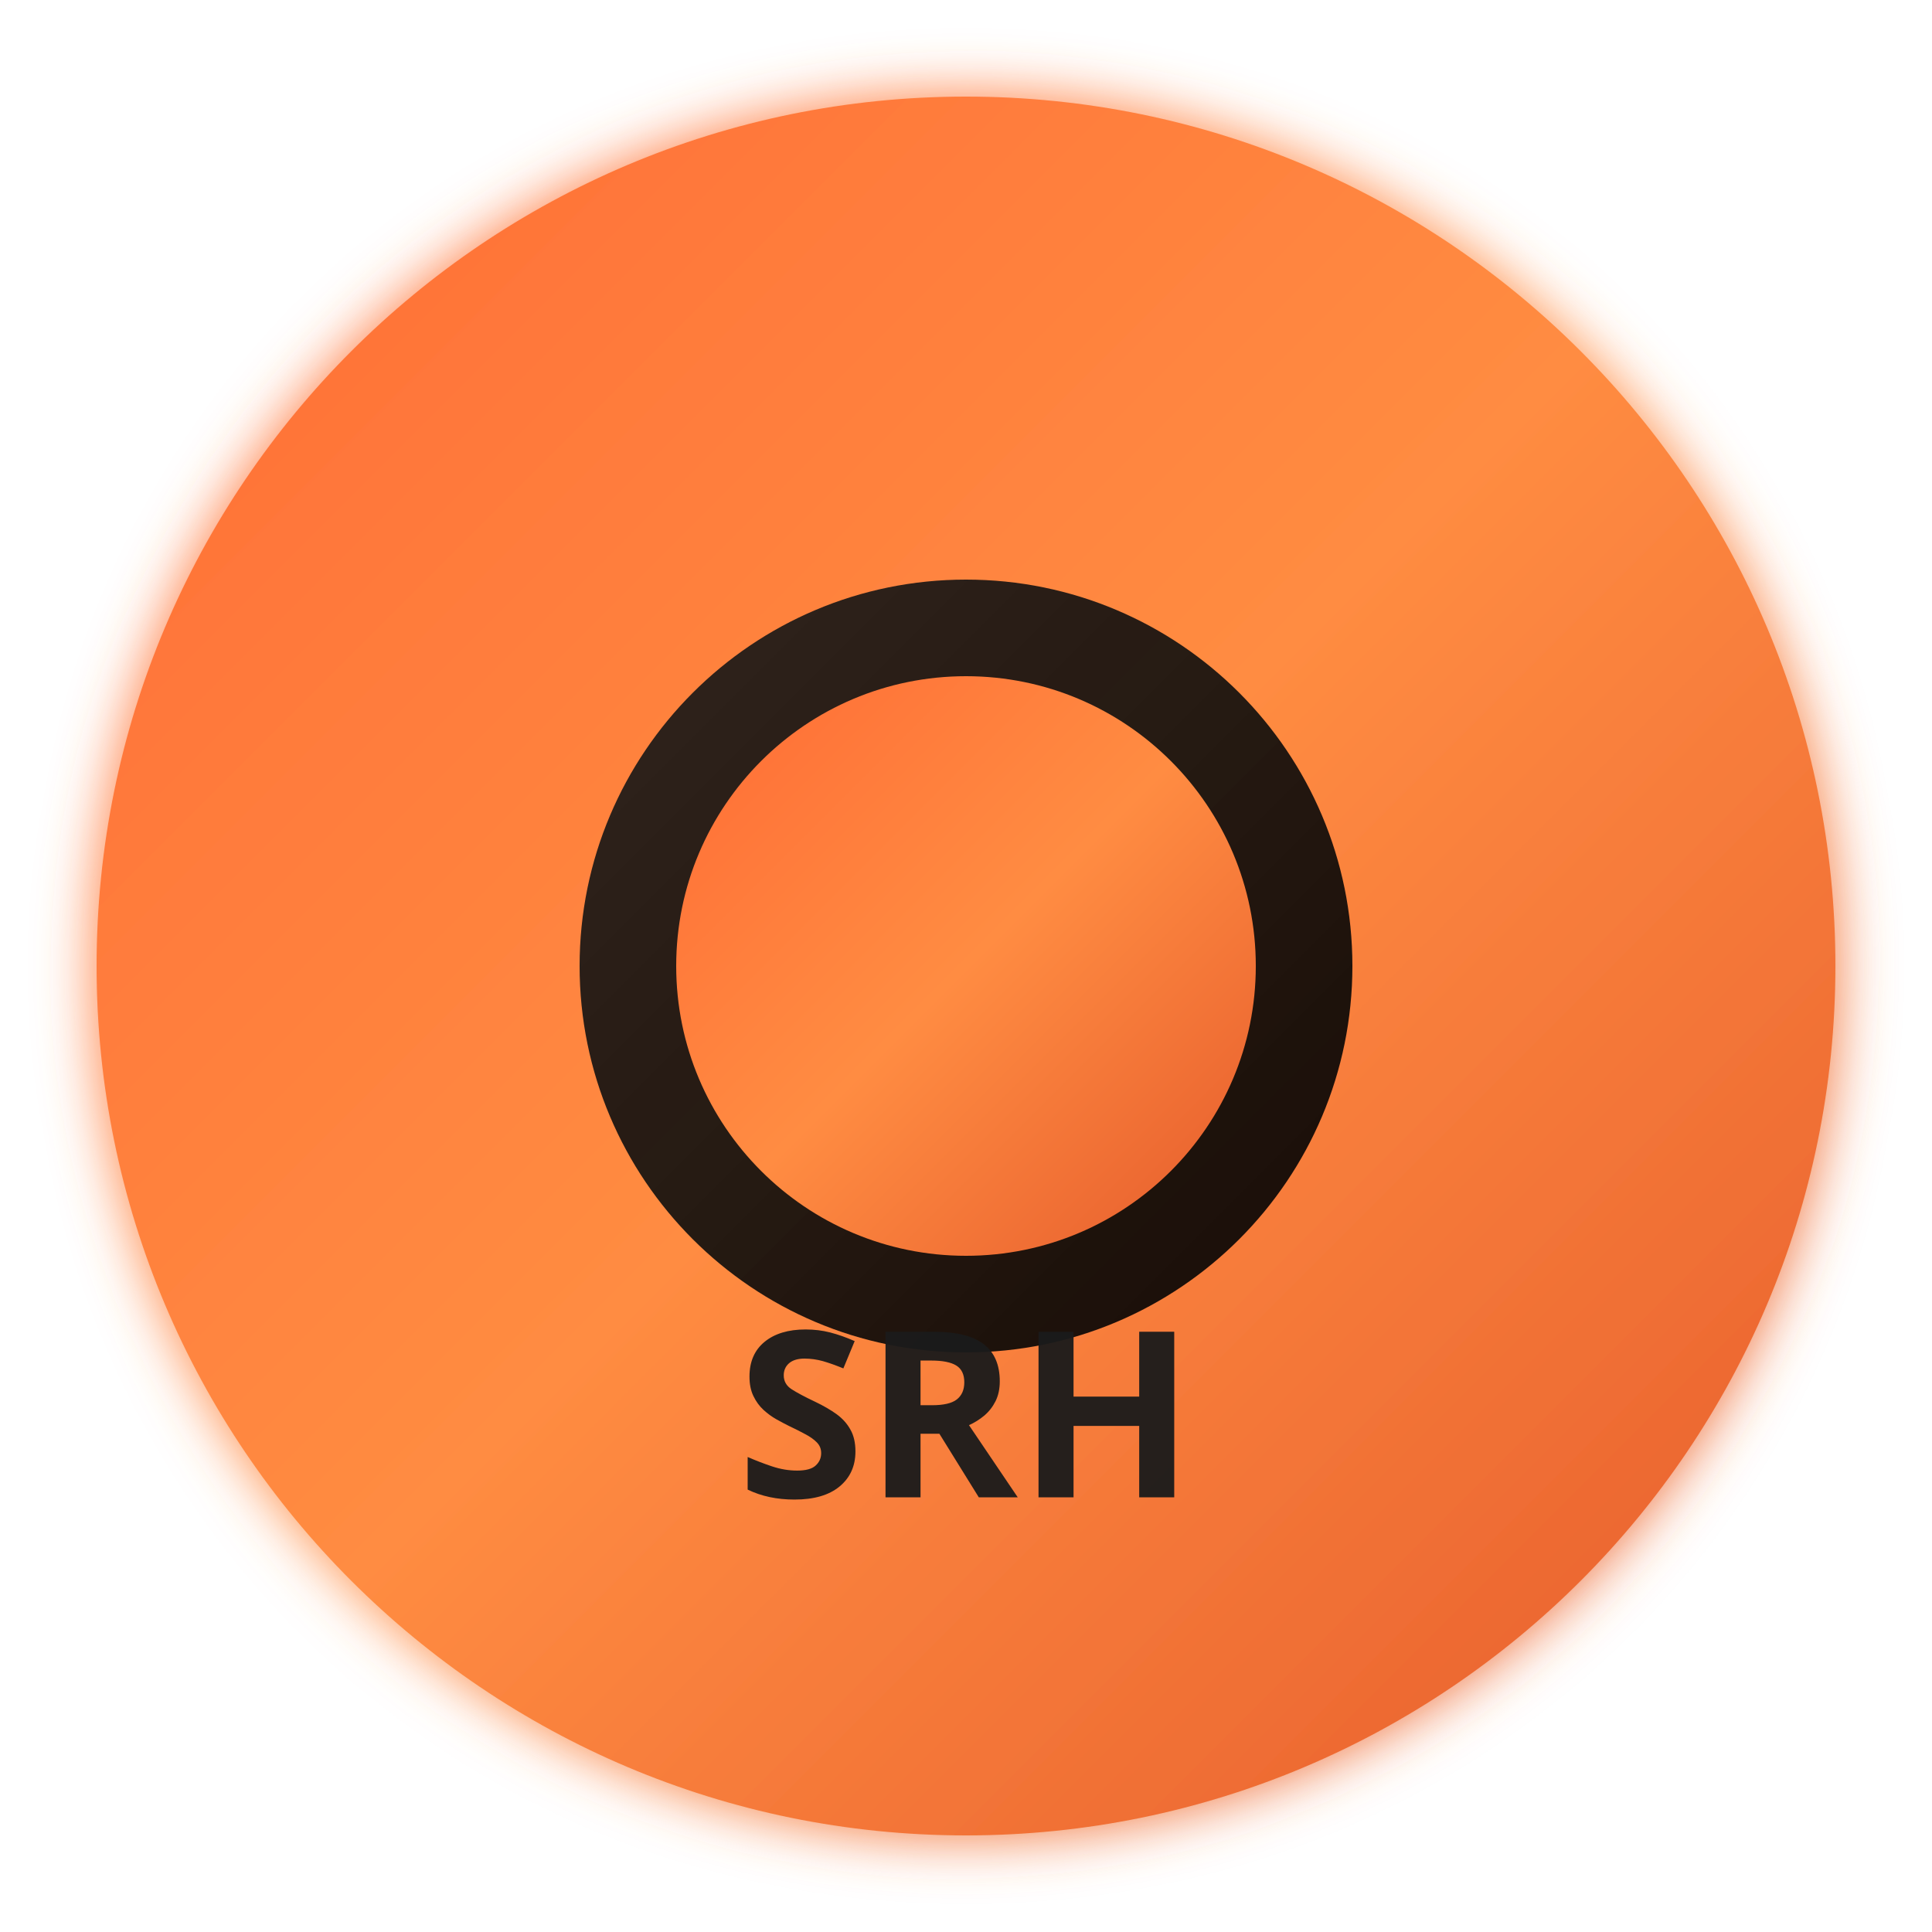
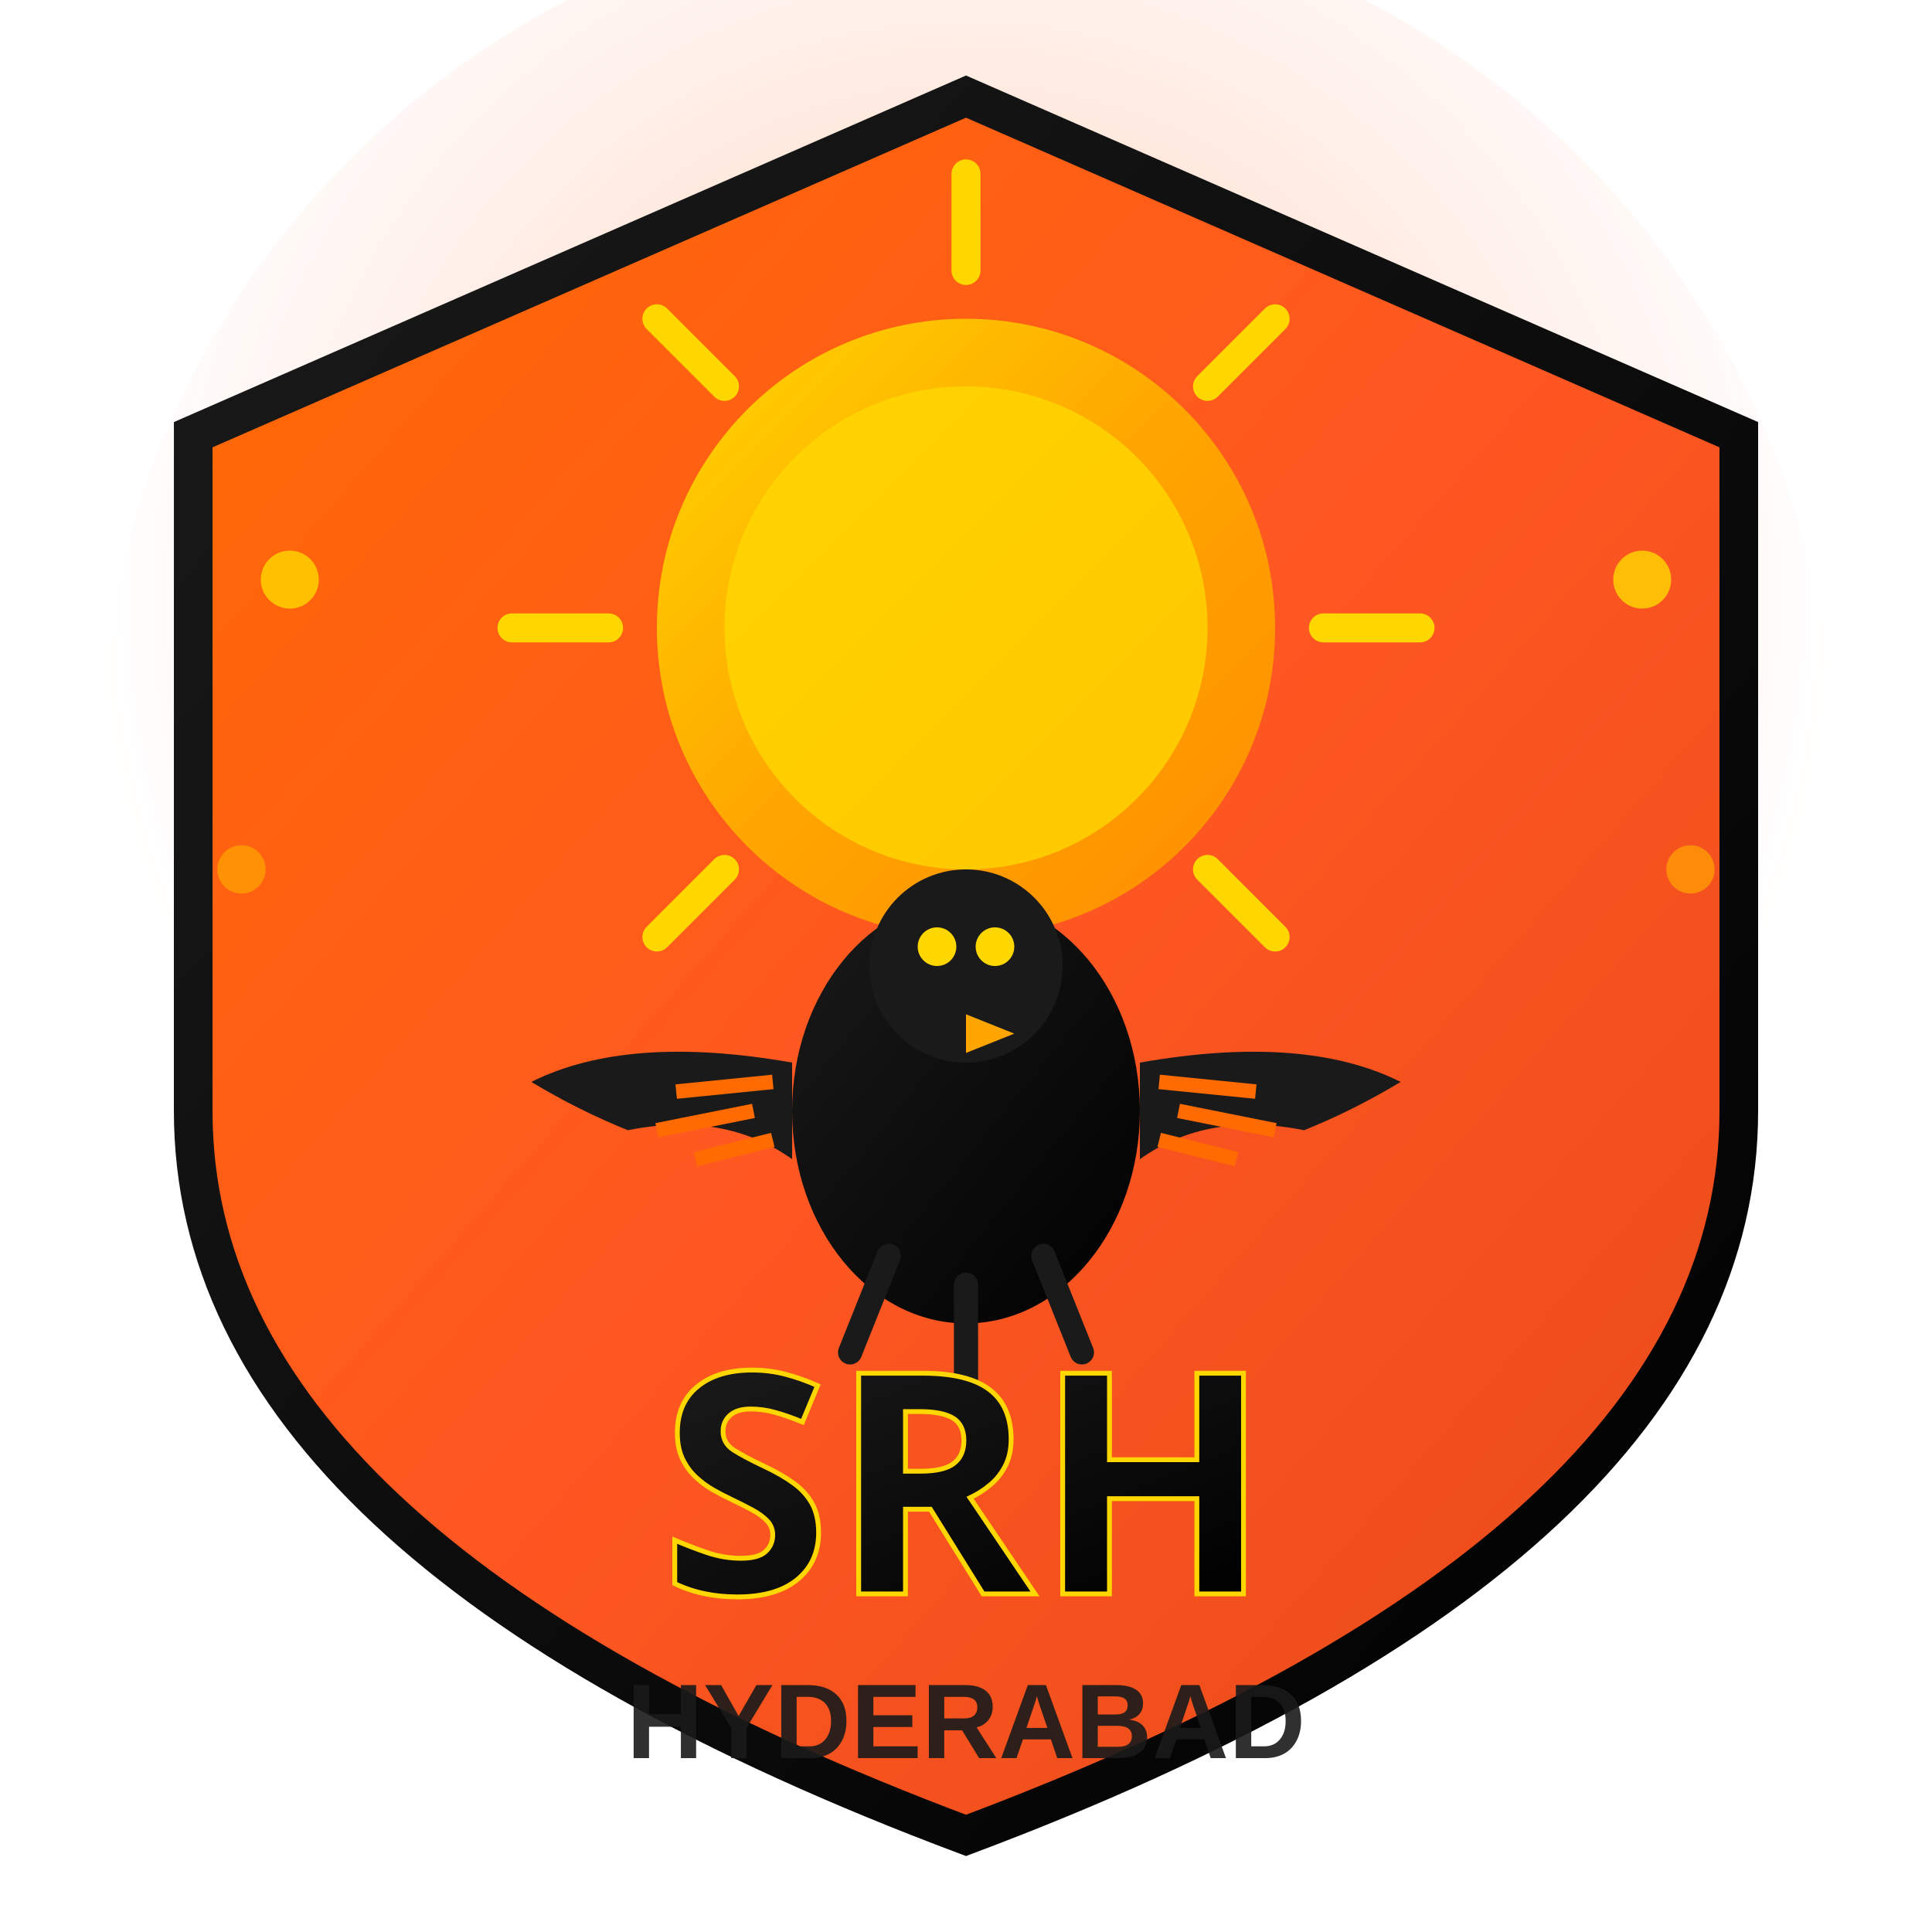
- <svg xmlns="http://www.w3.org/2000/svg" viewBox="0 0 200 200">
+ <svg xmlns="http://www.w3.org/2000/svg" width="200" height="200" viewBox="0 0 200 200">
  <defs>
-     <linearGradient id="srh-orange-grad" x1="0%" y1="0%" x2="100%" y2="100%">
-       <stop offset="0%" style="stop-color:#FF6B35;stop-opacity:1" />
-       <stop offset="50%" style="stop-color:#FF8C42;stop-opacity:1" />
-       <stop offset="100%" style="stop-color:#E55A2B;stop-opacity:1" />
+     <linearGradient id="srh-orange" x1="0%" y1="0%" x2="100%" y2="100%">
+       <stop offset="0%" style="stop-color:#FF6B00;stop-opacity:1" />
+       <stop offset="50%" style="stop-color:#FF5722;stop-opacity:1" />
+       <stop offset="100%" style="stop-color:#E64A19;stop-opacity:1" />
    </linearGradient>
-     <linearGradient id="srh-black-grad" x1="0%" y1="0%" x2="100%" y2="100%">
+     <linearGradient id="srh-black" x1="0%" y1="0%" x2="100%" y2="100%">
      <stop offset="0%" style="stop-color:#1A1A1A;stop-opacity:1" />
      <stop offset="100%" style="stop-color:#000000;stop-opacity:1" />
    </linearGradient>
-     <filter id="srh-glow">
-       <feGaussianBlur stdDeviation="3" result="coloredBlur" />
-       <feMerge>
-         <feMergeNode in="coloredBlur" />
-         <feMergeNode in="SourceGraphic" />
-       </feMerge>
-     </filter>
-     <style>
-       @keyframes rise {
-         0% { transform: translateY(0) scale(1); }
-         50% { transform: translateY(-10px) scale(1.1); }
-         100% { transform: translateY(0) scale(1); }
-       }
-       @keyframes pulse {
-         0%, 100% { opacity: 1; }
-         50% { opacity: 0.85; }
-       }
-       .sun { animation: rise 4s ease-in-out infinite; }
-       .logo-pulse { animation: pulse 2.5s ease-in-out infinite; }
-     </style>
+     <linearGradient id="srh-sun" x1="0%" y1="0%" x2="100%" y2="100%">
+       <stop offset="0%" style="stop-color:#FFD700;stop-opacity:1" />
+       <stop offset="50%" style="stop-color:#FFA500;stop-opacity:1" />
+       <stop offset="100%" style="stop-color:#FF8C00;stop-opacity:1" />
+     </linearGradient>
+     <radialGradient id="srh-glow" cx="50%" cy="40%">
+       <stop offset="0%" style="stop-color:#FF6B00;stop-opacity:0.6" />
+       <stop offset="100%" style="stop-color:#FF5722;stop-opacity:0" />
+     </radialGradient>
  </defs>
-   <circle cx="100" cy="100" r="90" fill="url(#srh-orange-grad)" class="logo-pulse" filter="url(#srh-glow)" />
-   <g class="sun">
-     <circle cx="100" cy="100" r="40" fill="url(#srh-black-grad)" opacity="0.9" />
-     <circle cx="100" cy="100" r="30" fill="url(#srh-orange-grad)" />
-     <line x1="100" y1="30" x2="100" y2="50" stroke="url(#srh-black-grad)" stroke-width="4" opacity="0.8" />
-     <line x1="100" y1="150" x2="100" y2="170" stroke="url(#srh-black-grad)" stroke-width="4" opacity="0.8" />
-     <line x1="30" y1="100" x2="50" y2="100" stroke="url(#srh-black-grad)" stroke-width="4" opacity="0.8" />
-     <line x1="150" y1="100" x2="170" y2="100" stroke="url(#srh-black-grad)" stroke-width="4" opacity="0.8" />
+   <circle cx="100" cy="80" r="90" fill="url(#srh-glow)" opacity="0.5" />
+   <path d="M100 10 L180 45 L180 115 Q180 160 100 190 Q20 160 20 115 L20 45 Z" fill="url(#srh-orange)" stroke="url(#srh-black)" stroke-width="4" />
+   <circle cx="100" cy="65" r="32" fill="url(#srh-sun)" />
+   <circle cx="100" cy="65" r="25" fill="#FFD700" opacity="0.8" />
+   <g stroke="#FFD700" stroke-width="3" stroke-linecap="round">
+     <line x1="100" y1="28" x2="100" y2="18" />
+     <line x1="100" y1="102" x2="100" y2="112" />
+     <line x1="63" y1="65" x2="53" y2="65" />
+     <line x1="137" y1="65" x2="147" y2="65" />
+     <line x1="75" y1="40" x2="68" y2="33" />
+     <line x1="125" y1="90" x2="132" y2="97" />
+     <line x1="125" y1="40" x2="132" y2="33" />
+     <line x1="75" y1="90" x2="68" y2="97" />
  </g>
-   <text x="100" y="155" font-family="Arial Black, sans-serif" font-size="24" font-weight="900" fill="#1A1A1A" text-anchor="middle" opacity="0.95">SRH</text>
+   <g transform="translate(100, 115)" fill="url(#srh-black)">
+     <ellipse cx="0" cy="0" rx="18" ry="22" />
+     <path d="M-18,-5 Q-35,-8 -45,-3 Q-40,0 -35,2 Q-25,0 -18,5" fill="#1A1A1A" />
+     <path d="M18,-5 Q35,-8 45,-3 Q40,0 35,2 Q25,0 18,5" fill="#1A1A1A" />
+     <path d="M-20,-3 L-30,-2 M-22,0 L-32,2 M-20,3 L-28,5" stroke="#FF6B00" stroke-width="1.5" />
+     <path d="M20,-3 L30,-2 M22,0 L32,2 M20,3 L28,5" stroke="#FF6B00" stroke-width="1.5" />
+     <circle cx="0" cy="-15" r="10" fill="#1A1A1A" />
+     <circle cx="-3" cy="-17" r="2" fill="#FFD700" />
+     <circle cx="3" cy="-17" r="2" fill="#FFD700" />
+     <path d="M0,-10 L5,-8 L0,-6 Z" fill="#FFA500" />
+     <path d="M-8,15 L-12,25 M0,18 L0,28 M8,15 L12,25" stroke="#1A1A1A" stroke-width="2.5" stroke-linecap="round" />
+   </g>
+   <text x="100" y="165" font-family="Arial Black, sans-serif" font-size="32" font-weight="900" fill="url(#srh-black)" text-anchor="middle" stroke="#FFD700" stroke-width="0.5">SRH</text>
+   <text x="100" y="182" font-family="Arial, sans-serif" font-size="11" font-weight="bold" fill="#1A1A1A" text-anchor="middle" opacity="0.9">HYDERABAD</text>
+   <circle cx="30" cy="60" r="3" fill="#FFD700" opacity="0.8" />
+   <circle cx="170" cy="60" r="3" fill="#FFD700" opacity="0.8" />
+   <circle cx="25" cy="90" r="2.5" fill="#FFA500" opacity="0.7" />
+   <circle cx="175" cy="90" r="2.5" fill="#FFA500" opacity="0.7" />
</svg>
